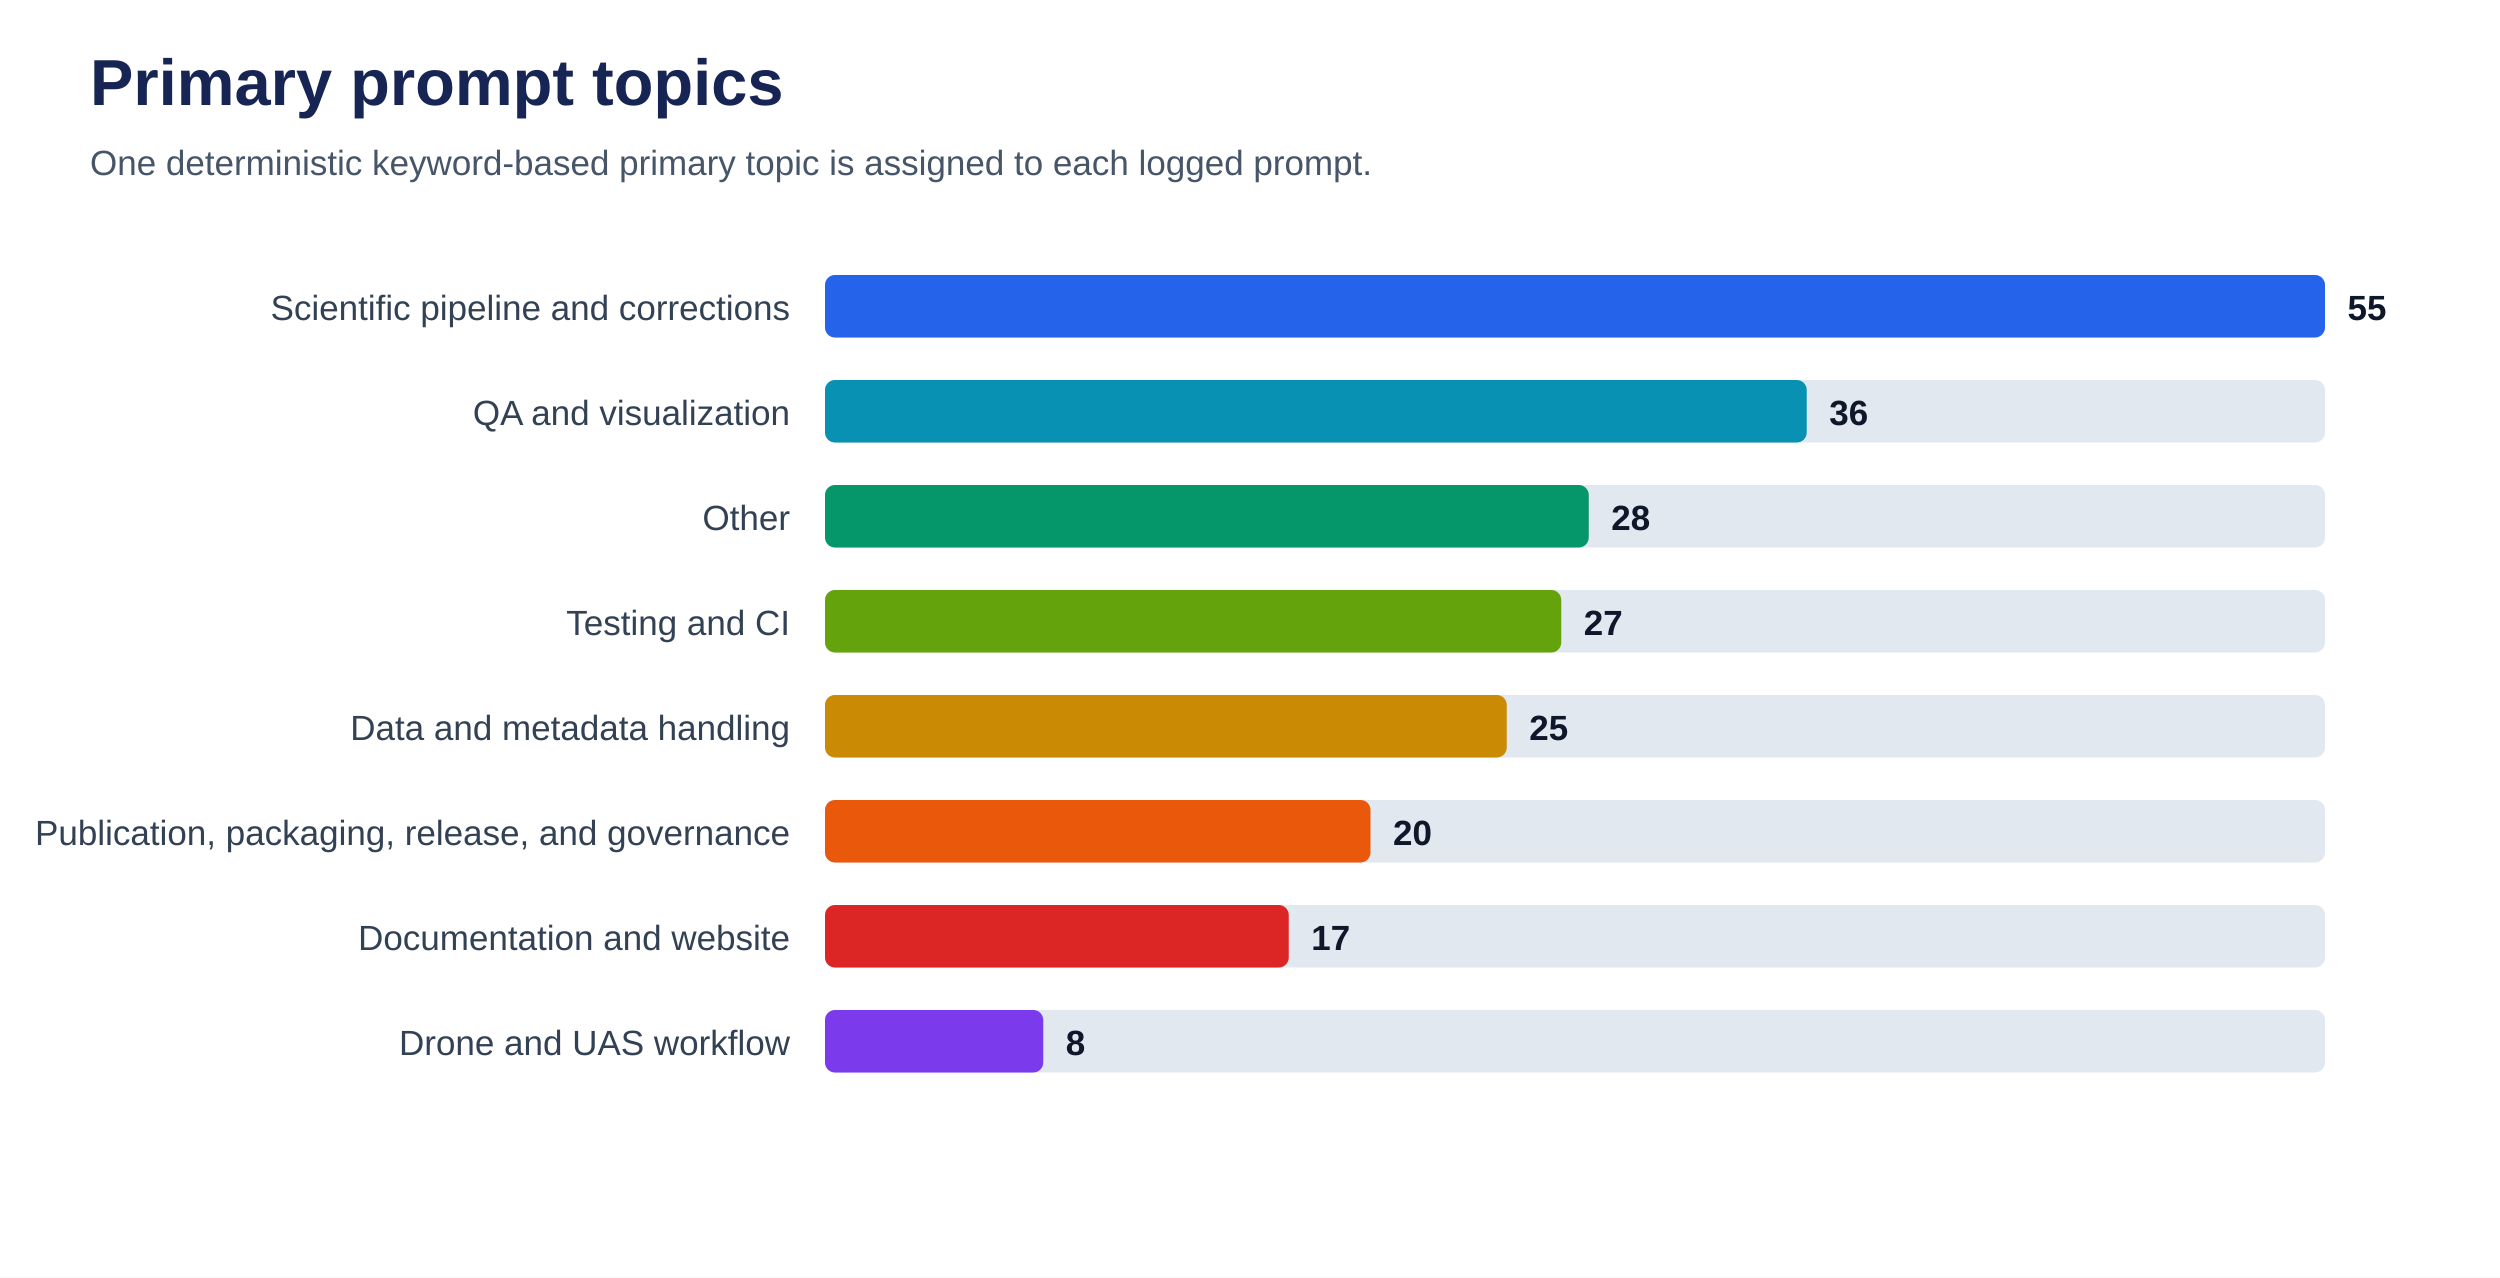
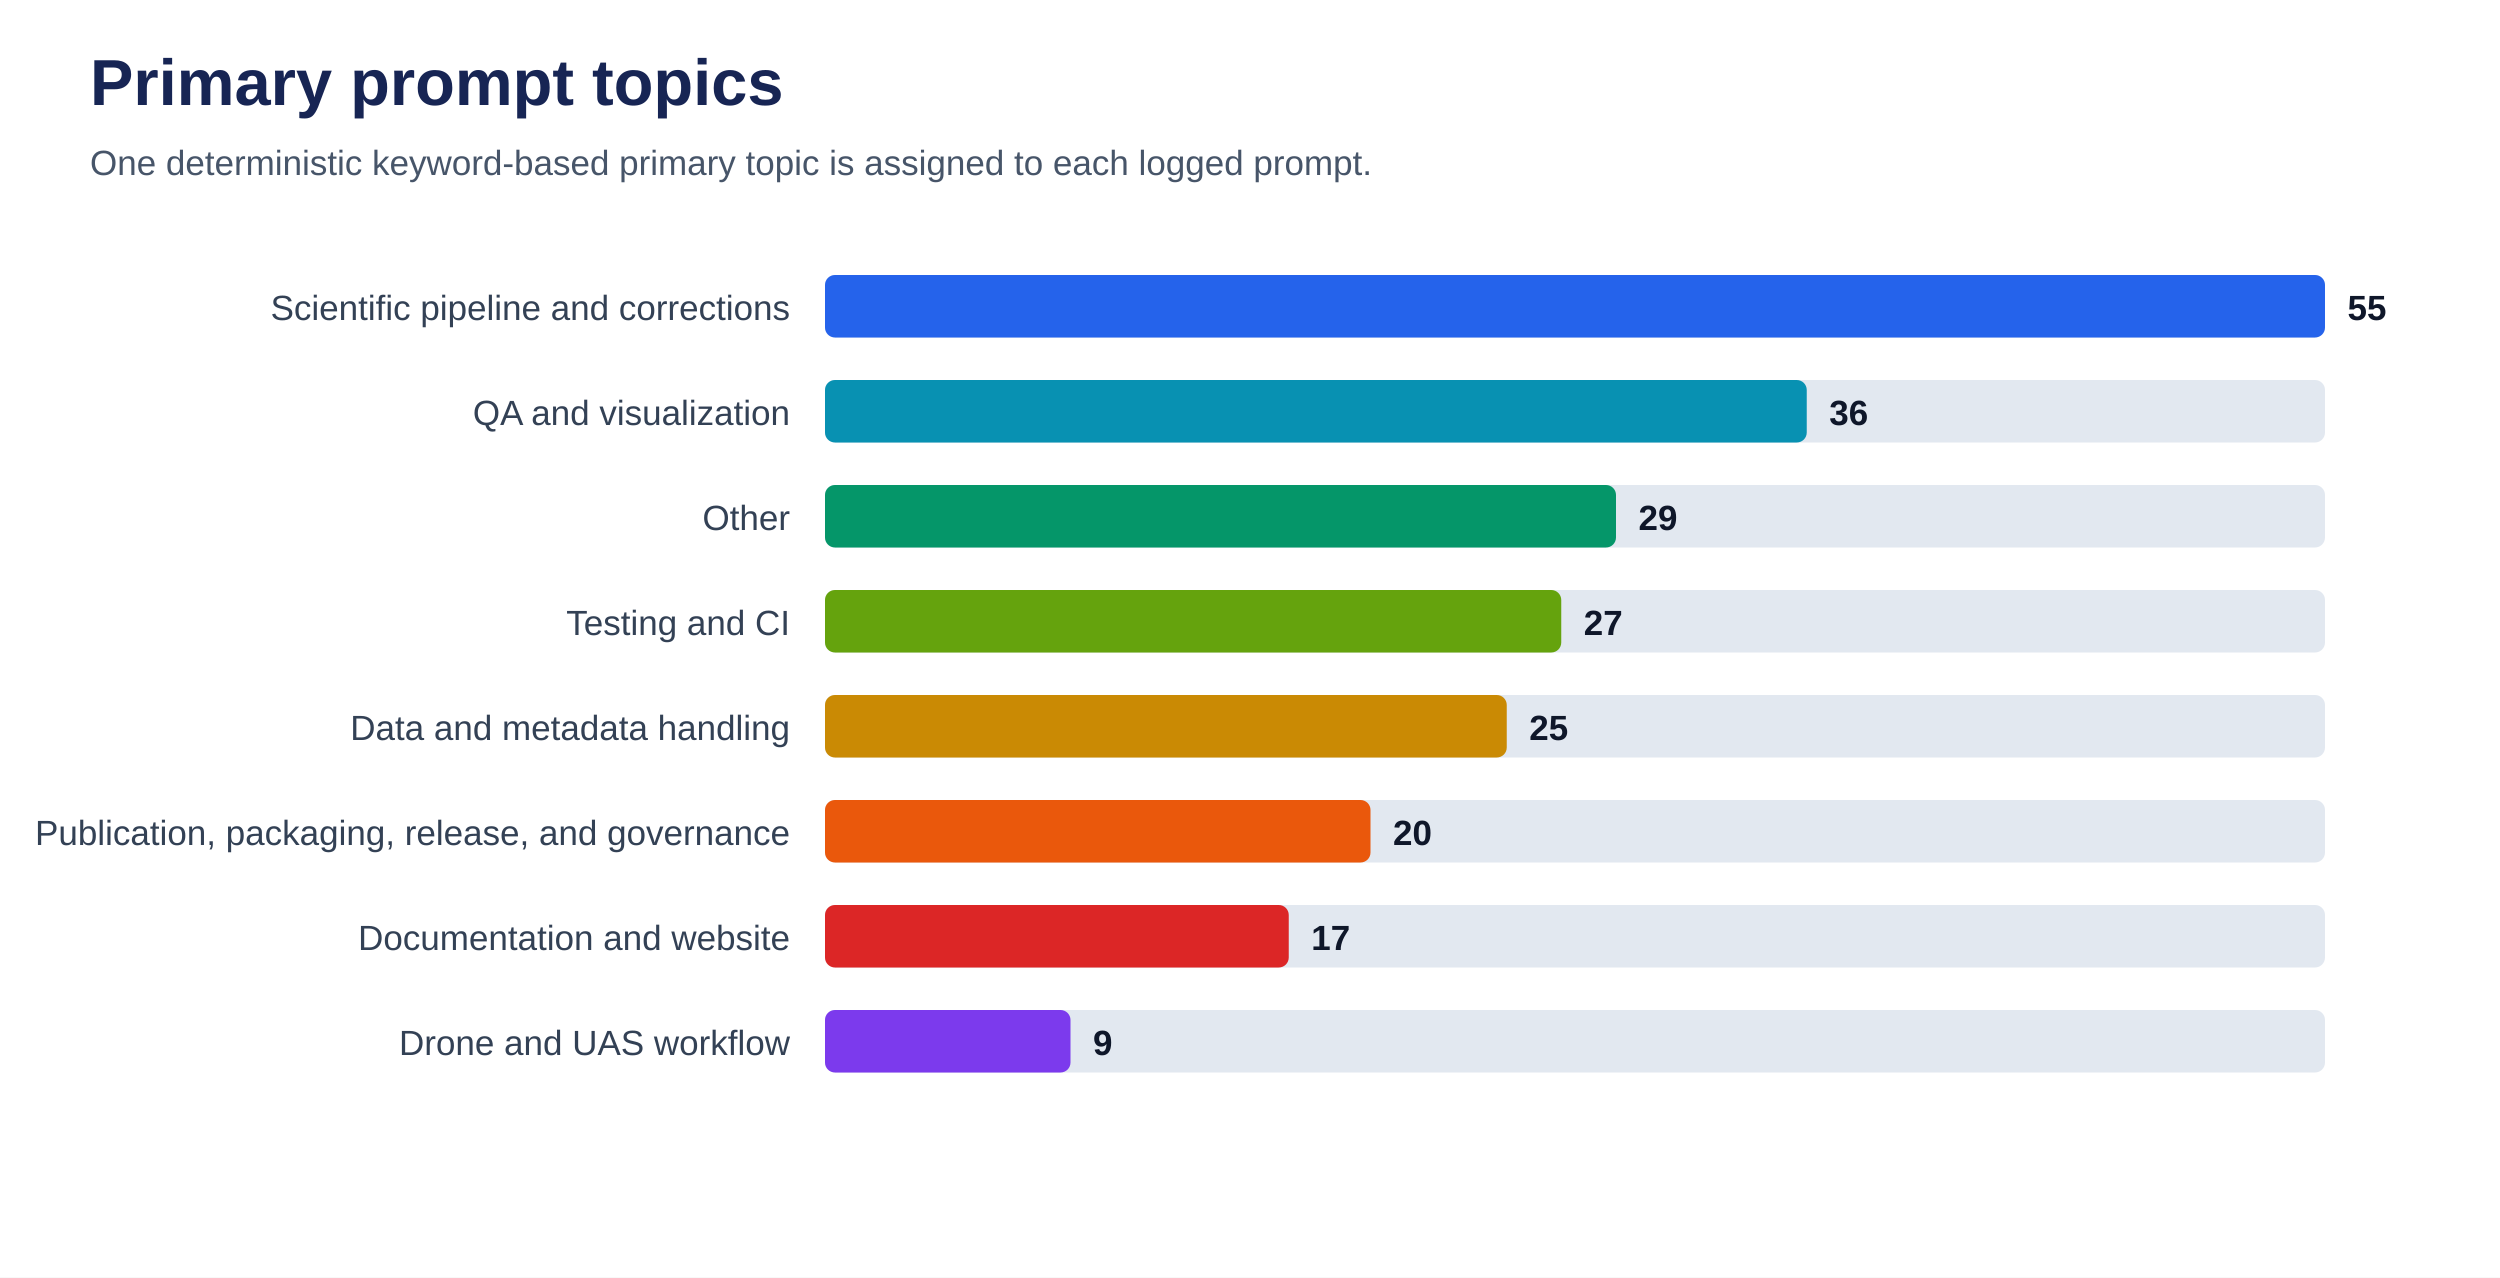
<svg xmlns="http://www.w3.org/2000/svg" viewBox="0 0 1000 511" role="img" aria-labelledby="title desc">
  <rect width="100%" height="100%" fill="#ffffff" />
  <text x="36" y="42" font-family="Arial, sans-serif" font-size="26" font-weight="700" fill="#172554">Primary prompt topics</text>
  <text x="36" y="70" font-family="Arial, sans-serif" font-size="14" fill="#475569">One deterministic keyword-based primary topic is assigned to each logged prompt.</text>
  <text x="316" y="128" text-anchor="end" font-family="Arial, sans-serif" font-size="14" fill="#334155">Scientific pipeline and corrections</text>
  <rect x="330" y="110" width="600" height="25" rx="4" fill="#e2e8f0" />
  <rect x="330" y="110" width="600.0" height="25" rx="4" fill="#2563eb" />
  <text x="939.0" y="128" font-family="Arial, sans-serif" font-size="14" font-weight="700" fill="#0f172a">55</text>
  <text x="316" y="170" text-anchor="end" font-family="Arial, sans-serif" font-size="14" fill="#334155">QA and visualization</text>
  <rect x="330" y="152" width="600" height="25" rx="4" fill="#e2e8f0" />
  <rect x="330" y="152" width="392.7" height="25" rx="4" fill="#0891b2" />
  <text x="731.7" y="170" font-family="Arial, sans-serif" font-size="14" font-weight="700" fill="#0f172a">36</text>
  <text x="316" y="212" text-anchor="end" font-family="Arial, sans-serif" font-size="14" fill="#334155">Other</text>
  <rect x="330" y="194" width="600" height="25" rx="4" fill="#e2e8f0" />
-   <rect x="330" y="194" width="305.5" height="25" rx="4" fill="#059669" />
-   <text x="644.5" y="212" font-family="Arial, sans-serif" font-size="14" font-weight="700" fill="#0f172a">28</text>
+   <rect x="330" y="194" width="316.4" height="25" rx="4" fill="#059669" />
+   <text x="655.4" y="212" font-family="Arial, sans-serif" font-size="14" font-weight="700" fill="#0f172a">29</text>
  <text x="316" y="254" text-anchor="end" font-family="Arial, sans-serif" font-size="14" fill="#334155">Testing and CI</text>
  <rect x="330" y="236" width="600" height="25" rx="4" fill="#e2e8f0" />
  <rect x="330" y="236" width="294.5" height="25" rx="4" fill="#65a30d" />
  <text x="633.5" y="254" font-family="Arial, sans-serif" font-size="14" font-weight="700" fill="#0f172a">27</text>
  <text x="316" y="296" text-anchor="end" font-family="Arial, sans-serif" font-size="14" fill="#334155">Data and metadata handling</text>
  <rect x="330" y="278" width="600" height="25" rx="4" fill="#e2e8f0" />
  <rect x="330" y="278" width="272.7" height="25" rx="4" fill="#ca8a04" />
  <text x="611.7" y="296" font-family="Arial, sans-serif" font-size="14" font-weight="700" fill="#0f172a">25</text>
  <text x="316" y="338" text-anchor="end" font-family="Arial, sans-serif" font-size="14" fill="#334155">Publication, packaging, release, and governance</text>
  <rect x="330" y="320" width="600" height="25" rx="4" fill="#e2e8f0" />
  <rect x="330" y="320" width="218.2" height="25" rx="4" fill="#ea580c" />
  <text x="557.2" y="338" font-family="Arial, sans-serif" font-size="14" font-weight="700" fill="#0f172a">20</text>
  <text x="316" y="380" text-anchor="end" font-family="Arial, sans-serif" font-size="14" fill="#334155">Documentation and website</text>
  <rect x="330" y="362" width="600" height="25" rx="4" fill="#e2e8f0" />
  <rect x="330" y="362" width="185.5" height="25" rx="4" fill="#dc2626" />
  <text x="524.5" y="380" font-family="Arial, sans-serif" font-size="14" font-weight="700" fill="#0f172a">17</text>
  <text x="316" y="422" text-anchor="end" font-family="Arial, sans-serif" font-size="14" fill="#334155">Drone and UAS workflow</text>
  <rect x="330" y="404" width="600" height="25" rx="4" fill="#e2e8f0" />
-   <rect x="330" y="404" width="87.3" height="25" rx="4" fill="#7c3aed" />
-   <text x="426.3" y="422" font-family="Arial, sans-serif" font-size="14" font-weight="700" fill="#0f172a">8</text>
+   <rect x="330" y="404" width="98.2" height="25" rx="4" fill="#7c3aed" />
+   <text x="437.2" y="422" font-family="Arial, sans-serif" font-size="14" font-weight="700" fill="#0f172a">9</text>
</svg>
